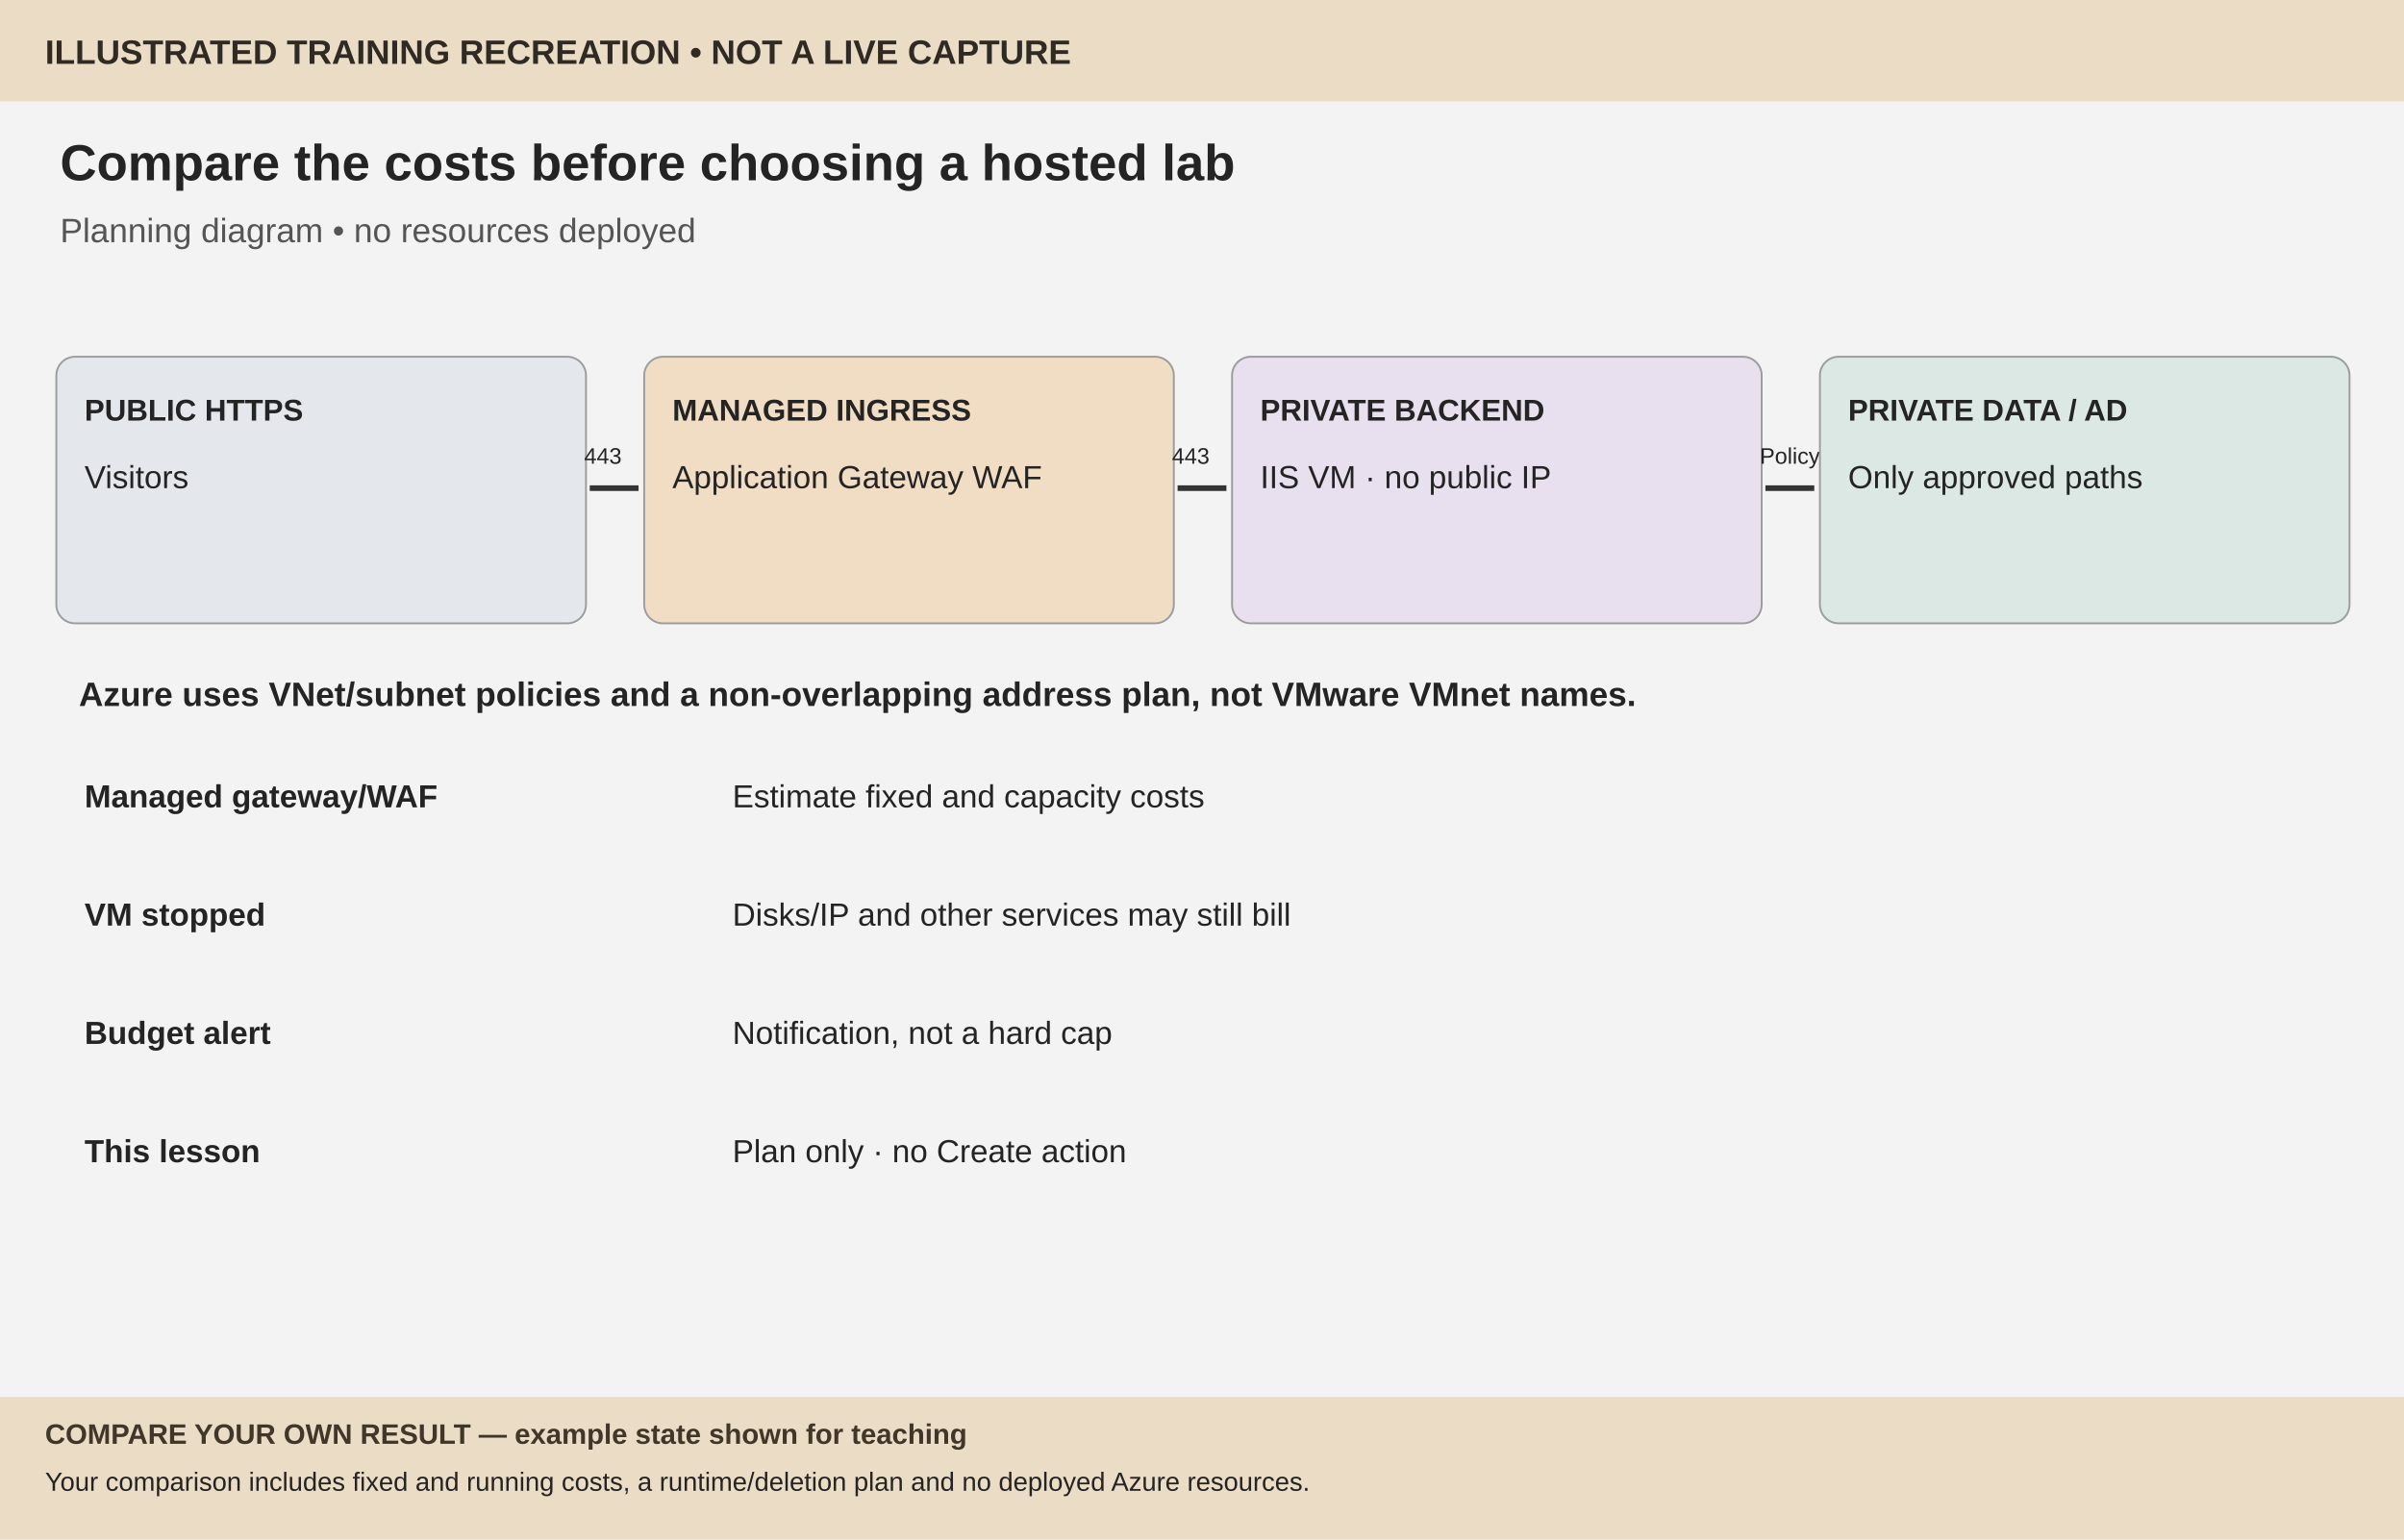
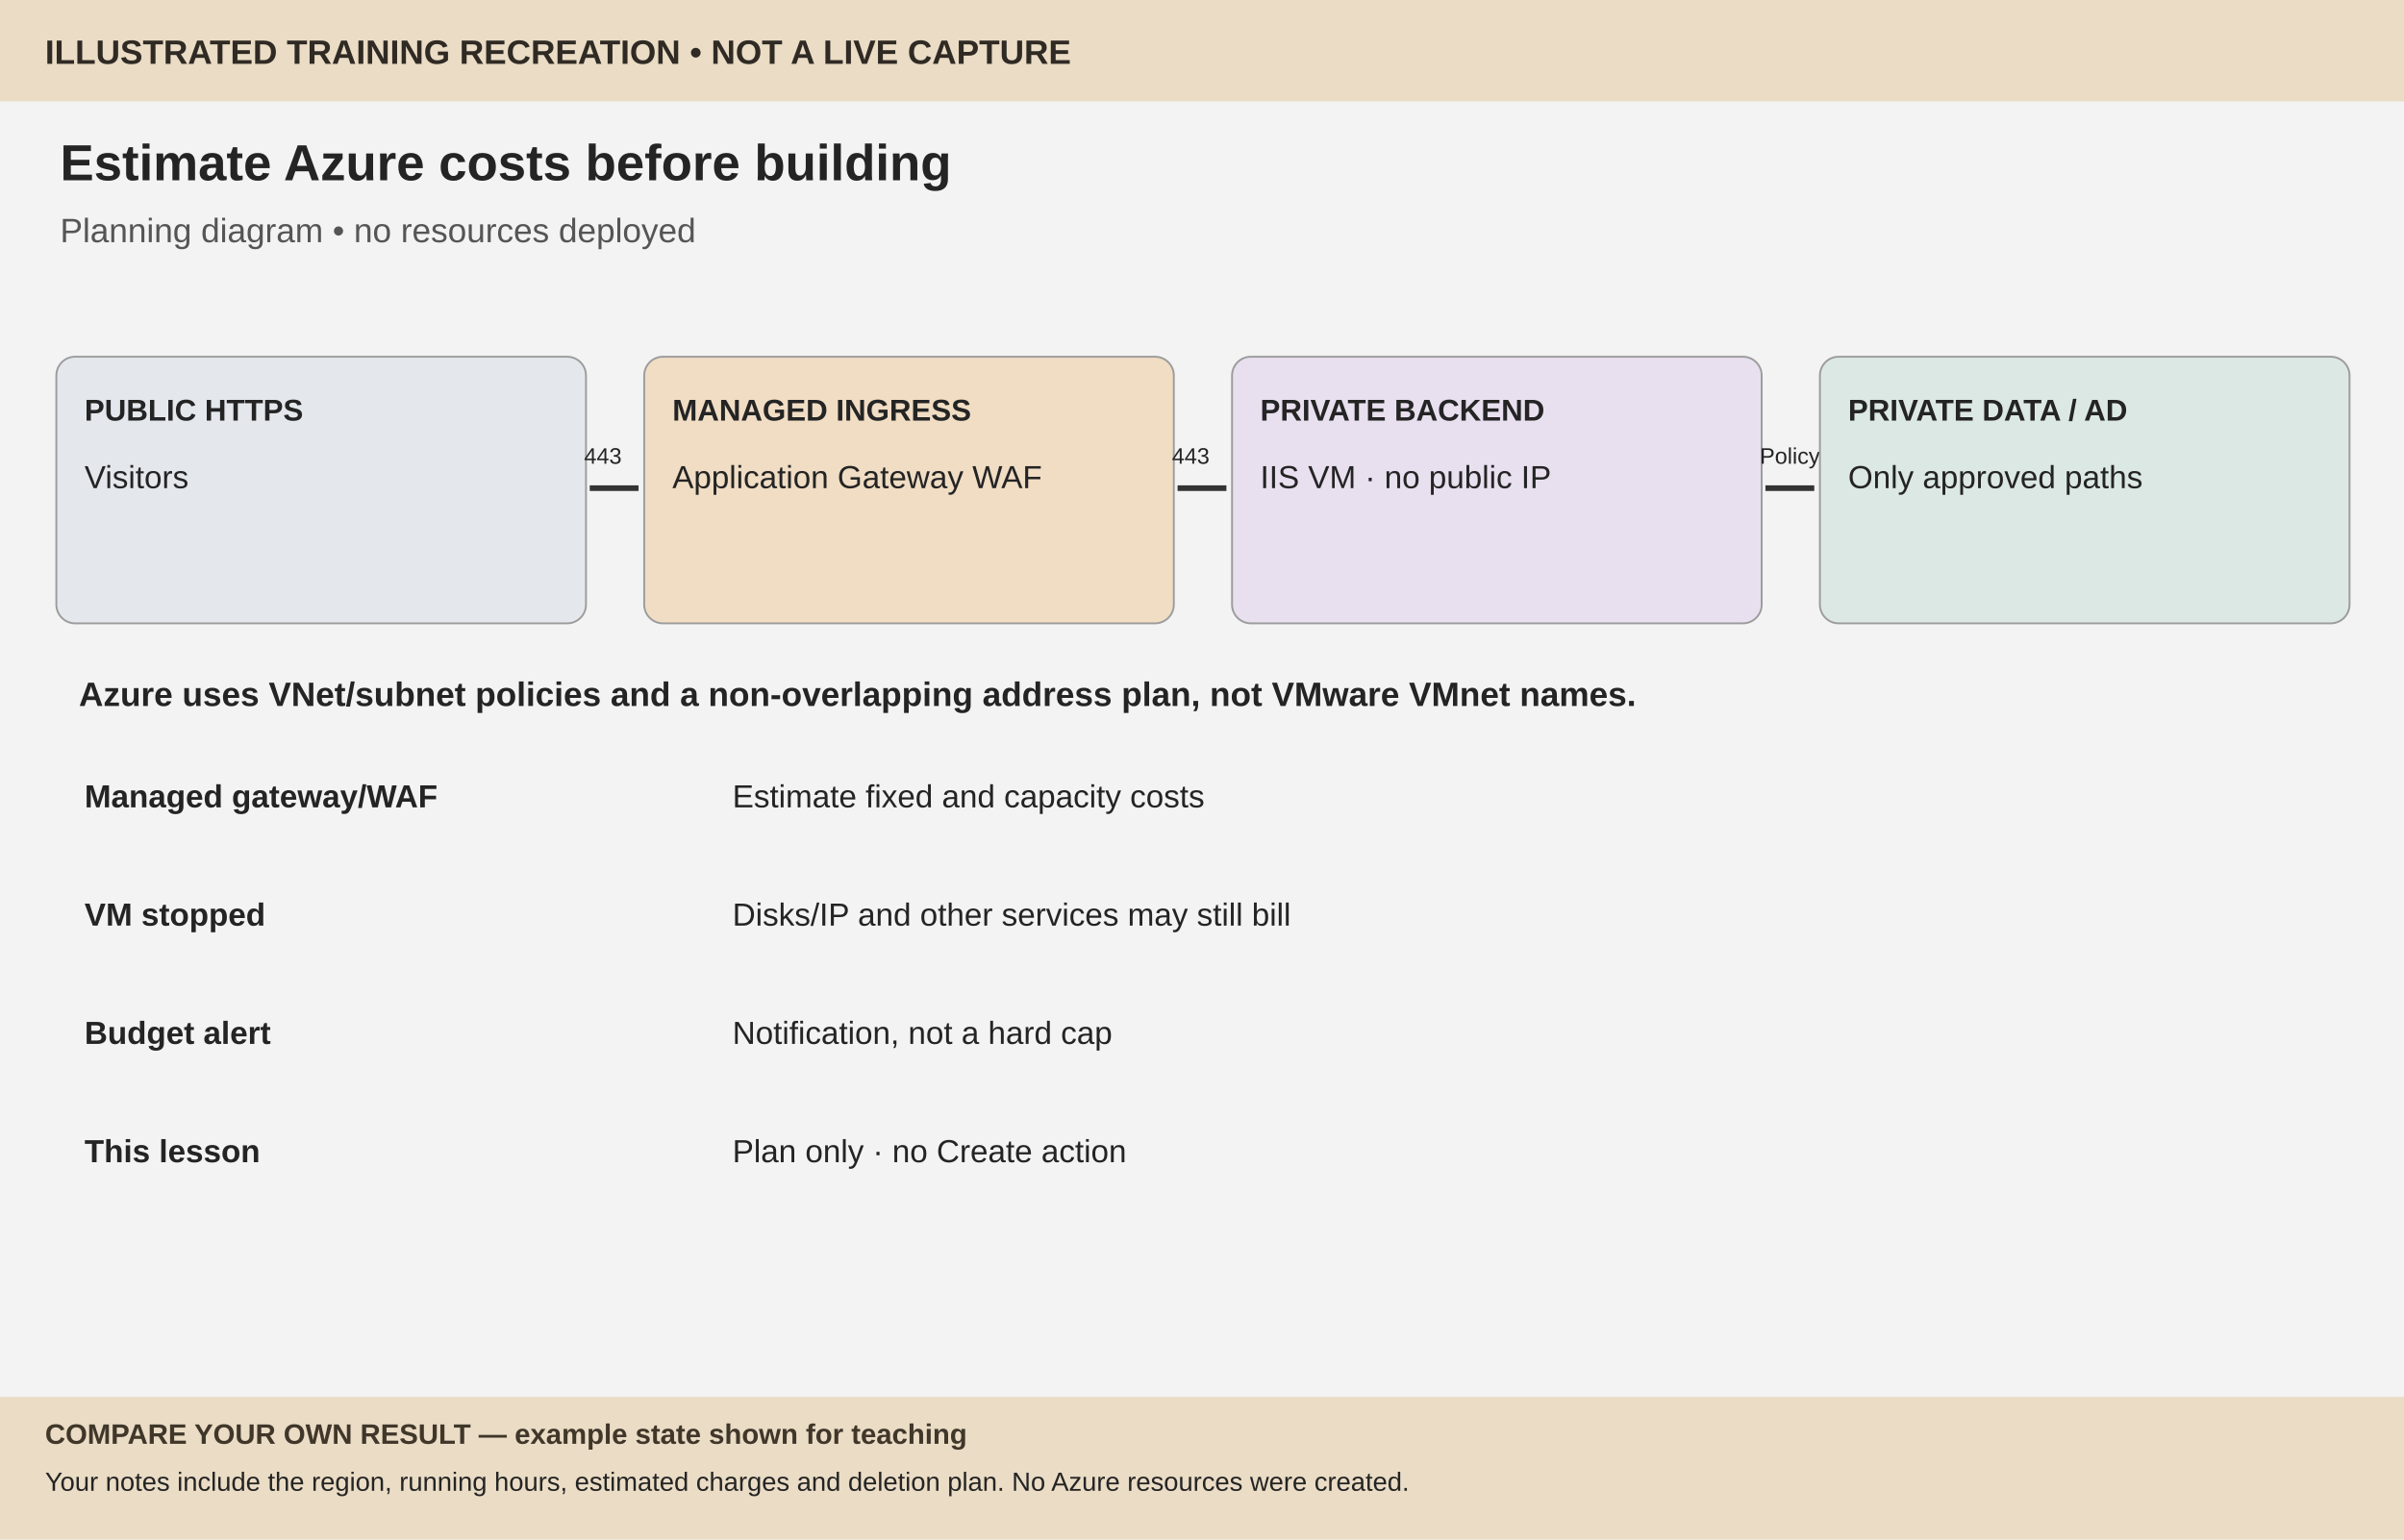
<svg xmlns="http://www.w3.org/2000/svg" width="1280" height="820" viewBox="0 0 1280 820">
  <rect x="0" y="0" width="1280" height="820" fill="#f3f3f3" stroke="none" rx="0" />
  <rect x="0" y="0" width="1280" height="54" fill="#eadcc5" stroke="none" rx="0" />
  <text x="24" y="34" font-family="Arial, sans-serif" font-size="18" fill="#302a24" font-weight="bold">ILLUSTRATED TRAINING RECREATION • NOT A LIVE CAPTURE</text>
-   <text x="32" y="96" font-family="Arial, sans-serif" font-size="27" fill="#242424" font-weight="bold">Compare the costs before choosing a hosted lab</text>
+   <text x="32" y="96" font-family="Arial, sans-serif" font-size="27" fill="#242424" font-weight="bold">Estimate Azure costs before building</text>
  <text x="32" y="129" font-family="Arial, sans-serif" font-size="18" fill="#555" font-weight="normal">Planning diagram • no resources deployed</text>
  <rect x="30" y="190" width="282" height="142" fill="#e4e8ed" stroke="#9c9c9c" rx="10" />
  <text x="45" y="224" font-family="Arial, sans-serif" font-size="16" fill="#242424" font-weight="bold">PUBLIC HTTPS</text>
  <text x="45" y="260" font-family="Arial, sans-serif" font-size="17" fill="#242424" font-weight="normal">Visitors</text>
  <path d="M314 260 h26" stroke="#333" stroke-width="3" />
  <text x="311" y="247" font-family="Arial, sans-serif" font-size="12" fill="#242424" font-weight="normal">443</text>
  <rect x="343" y="190" width="282" height="142" fill="#f0ddc4" stroke="#9c9c9c" rx="10" />
  <text x="358" y="224" font-family="Arial, sans-serif" font-size="16" fill="#242424" font-weight="bold">MANAGED INGRESS</text>
  <text x="358" y="260" font-family="Arial, sans-serif" font-size="17" fill="#242424" font-weight="normal">Application Gateway WAF</text>
  <path d="M627 260 h26" stroke="#333" stroke-width="3" />
  <text x="624" y="247" font-family="Arial, sans-serif" font-size="12" fill="#242424" font-weight="normal">443</text>
  <rect x="656" y="190" width="282" height="142" fill="#e8dfef" stroke="#9c9c9c" rx="10" />
  <text x="671" y="224" font-family="Arial, sans-serif" font-size="16" fill="#242424" font-weight="bold">PRIVATE BACKEND</text>
  <text x="671" y="260" font-family="Arial, sans-serif" font-size="17" fill="#242424" font-weight="normal">IIS VM · no public IP</text>
  <path d="M940 260 h26" stroke="#333" stroke-width="3" />
  <text x="937" y="247" font-family="Arial, sans-serif" font-size="12" fill="#242424" font-weight="normal">Policy</text>
  <rect x="969" y="190" width="282" height="142" fill="#dce8e4" stroke="#9c9c9c" rx="10" />
  <text x="984" y="224" font-family="Arial, sans-serif" font-size="16" fill="#242424" font-weight="bold">PRIVATE DATA / AD</text>
  <text x="984" y="260" font-family="Arial, sans-serif" font-size="17" fill="#242424" font-weight="normal">Only approved paths</text>
  <text x="42" y="376" font-family="Arial, sans-serif" font-size="18" fill="#242424" font-weight="bold">Azure uses VNet/subnet policies and a non-overlapping address plan, not VMware VMnet names.</text>
  <text x="45" y="430" font-family="Arial, sans-serif" font-size="17" fill="#242424" font-weight="bold">Managed gateway/WAF</text>
  <text x="390" y="430" font-family="Arial, sans-serif" font-size="17" fill="#242424" font-weight="normal">Estimate fixed and capacity costs</text>
  <text x="45" y="493" font-family="Arial, sans-serif" font-size="17" fill="#242424" font-weight="bold">VM stopped</text>
  <text x="390" y="493" font-family="Arial, sans-serif" font-size="17" fill="#242424" font-weight="normal">Disks/IP and other services may still bill</text>
  <text x="45" y="556" font-family="Arial, sans-serif" font-size="17" fill="#242424" font-weight="bold">Budget alert</text>
  <text x="390" y="556" font-family="Arial, sans-serif" font-size="17" fill="#242424" font-weight="normal">Notification, not a hard cap</text>
  <text x="45" y="619" font-family="Arial, sans-serif" font-size="17" fill="#242424" font-weight="bold">This lesson</text>
  <text x="390" y="619" font-family="Arial, sans-serif" font-size="17" fill="#242424" font-weight="normal">Plan only · no Create action</text>
  <rect x="0" y="744" width="1280" height="76" fill="#eadcc5" stroke="none" rx="0" />
  <text x="24" y="769" font-family="Arial, sans-serif" font-size="15" fill="#40372a" font-weight="bold">COMPARE YOUR OWN RESULT — example state shown for teaching</text>
-   <text x="24" y="794" font-family="Arial, sans-serif" font-size="14" fill="#242424" font-weight="normal">Your comparison includes fixed and running costs, a runtime/deletion plan and no deployed Azure resources.</text>
+   <text x="24" y="794" font-family="Arial, sans-serif" font-size="14" fill="#242424" font-weight="normal">Your notes include the region, running hours, estimated charges and deletion plan. No Azure resources were created.</text>
</svg>
